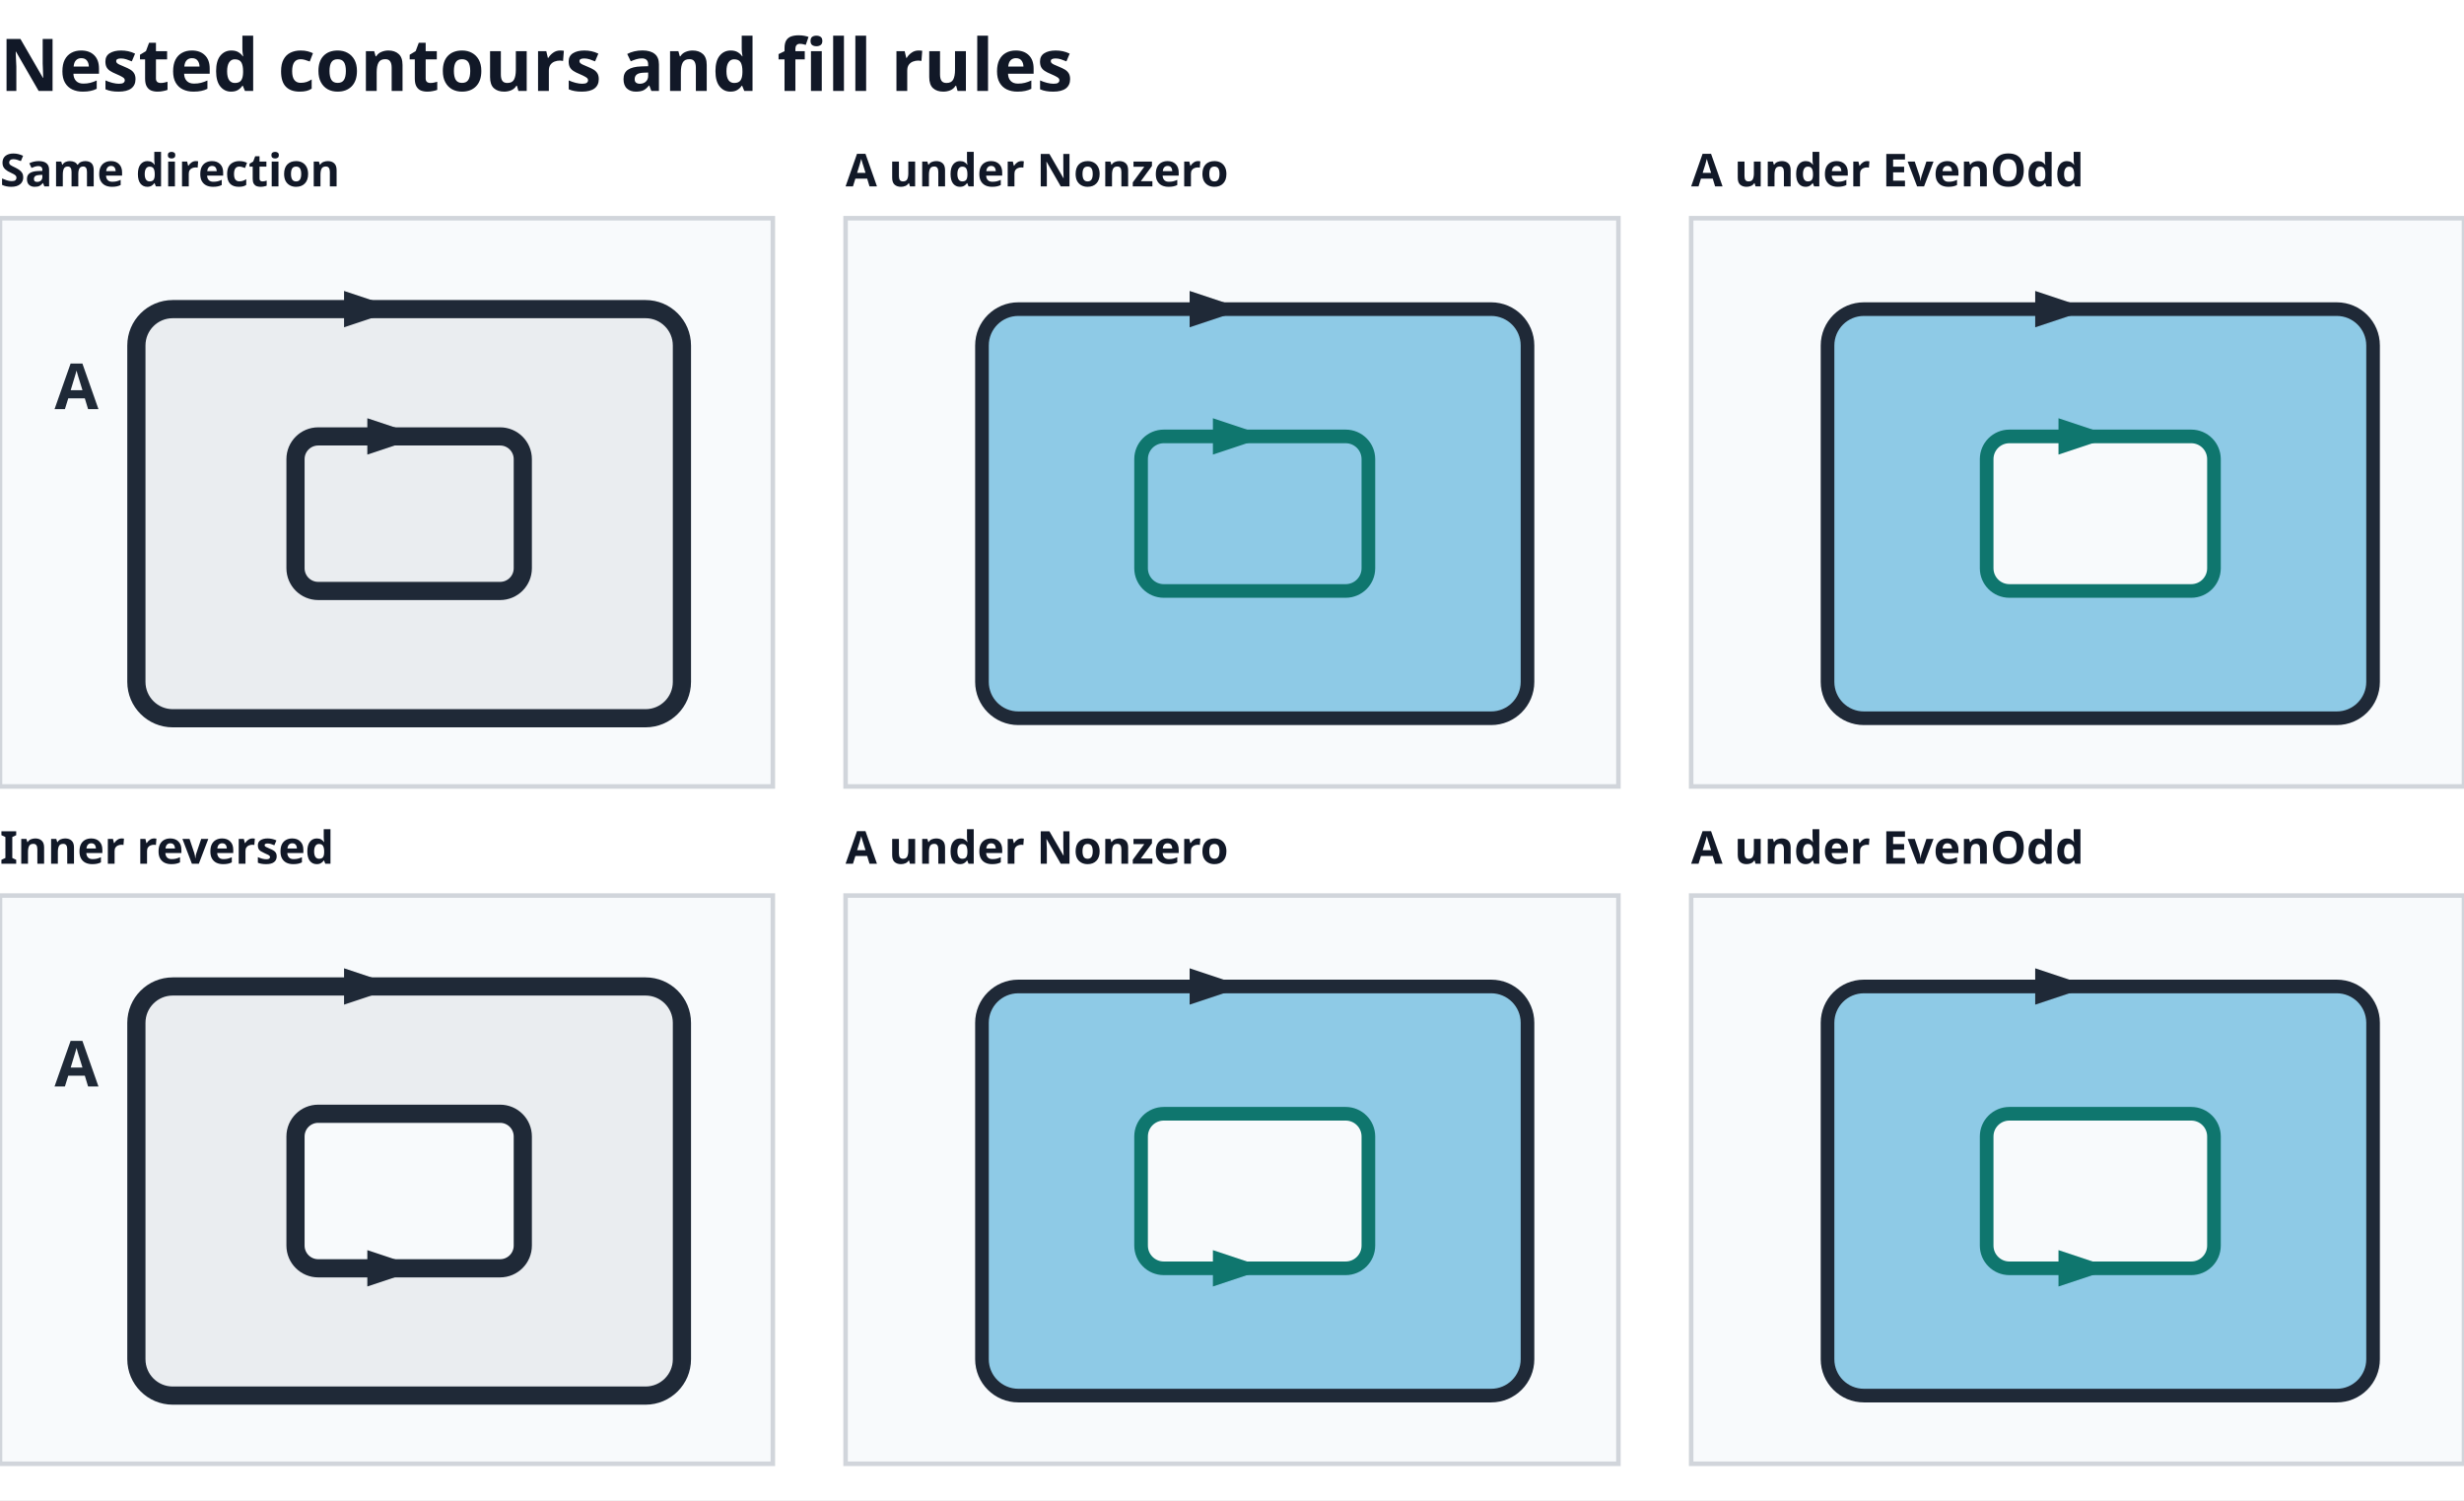
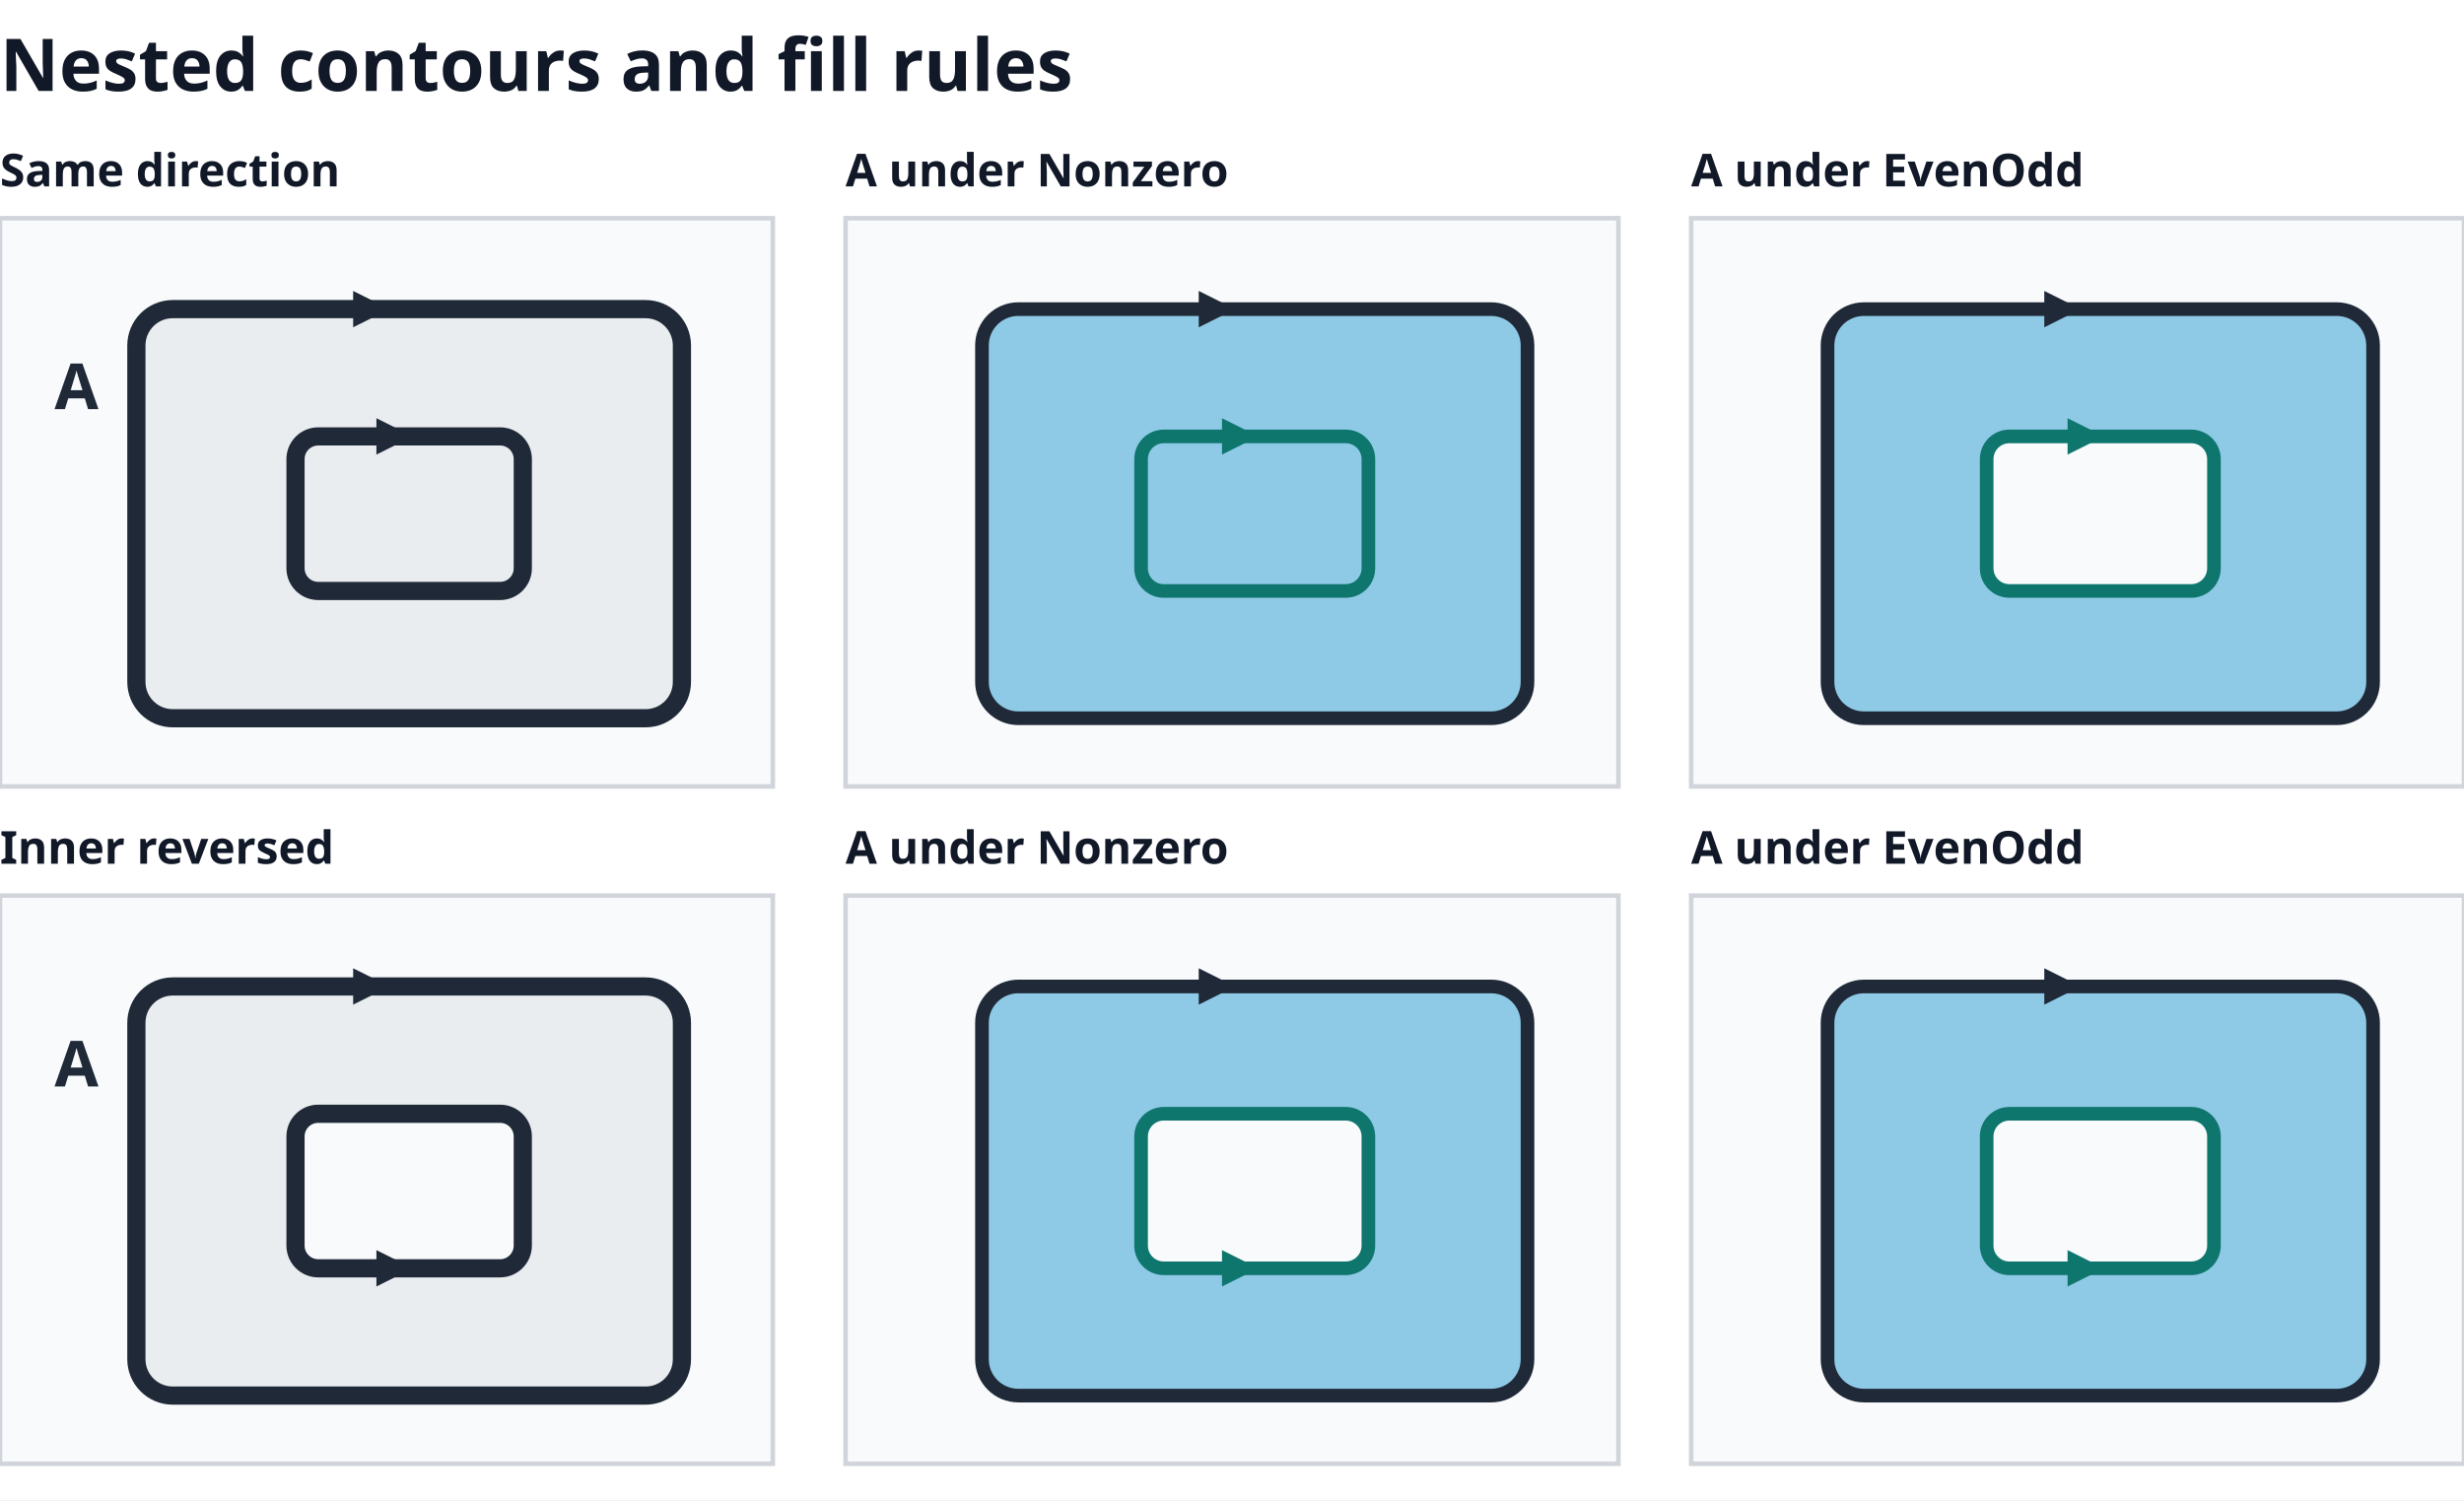
<svg xmlns="http://www.w3.org/2000/svg" viewBox="0 0 542 330">
  <rect x="0" y="0" width="542" height="330" style="fill: #ffffff; stroke: none" />
  <text x="0" y="20" font-size="16" style="fill: #111827; font-family: system-ui, sans-serif; font-weight: 700">Nested contours and fill rules</text>
  <rect x="0" y="48" width="170" height="125" style="fill: #f8fafc; stroke: #d1d5db; stroke-width: 1" />
  <text x="0" y="41" font-size="10" style="fill: #111827; font-family: system-ui, sans-serif; font-weight: 700">Same direction</text>
  <path d="M 38 68 H 142 A 8 8 0 0 1 150 76 V 150 A 8 8 0 0 1 142 158 H 38 A 8 8 0 0 1 30 150 V 76 A 8 8 0 0 1 38 68 Z M 70 96 H 110 A 5 5 0 0 1 115 101 V 125 A 5 5 0 0 1 110 130 H 70 A 5 5 0 0 1 65 125 V 101 A 5 5 0 0 1 70 96 Z" style="fill: rgba(31, 41, 55, 0.06); stroke: #1f2937; stroke-width: 4; stroke-linejoin: round" />
  <text x="12" y="90" font-size="14" style="fill: #1f2937; font-family: system-ui, sans-serif; font-weight: 700">A</text>
-   <path d="M 73.68 68 H 89.68" style="fill: none; stroke: #1f2937; stroke-width: 2; stroke-linecap: round" />
-   <path d="M 87.68 68 L 75.68 72 V 64 Z" style="fill: #1f2937; stroke: none" />
-   <path d="M 78.8 96 H 94.8" style="fill: none; stroke: #1f2937; stroke-width: 2; stroke-linecap: round" />
-   <path d="M 92.8 96 L 80.8 100 V 92 Z" style="fill: #1f2937; stroke: none" />
+   <path d="M 75.68 68 H 87.68" style="fill: none; stroke: #1f2937; stroke-width: 2; stroke-linecap: round" />
+   <path d="M 85.68 68 L 77.68 72 V 64 Z" style="fill: #1f2937; stroke: none" />
+   <path d="M 80.8 96 H 92.8" style="fill: none; stroke: #1f2937; stroke-width: 2; stroke-linecap: round" />
+   <path d="M 90.8 96 L 82.8 100 V 92 Z" style="fill: #1f2937; stroke: none" />
  <rect x="186" y="48" width="170" height="125" style="fill: #f8fafc; stroke: #d1d5db; stroke-width: 1" />
  <text x="186" y="41" font-size="10" style="fill: #111827; font-family: system-ui, sans-serif; font-weight: 700">A under Nonzero</text>
  <path d="M 224 68 H 328 A 8 8 0 0 1 336 76 V 150 A 8 8 0 0 1 328 158 H 224 A 8 8 0 0 1 216 150 V 76 A 8 8 0 0 1 224 68 Z M 256 96 H 296 A 5 5 0 0 1 301 101 V 125 A 5 5 0 0 1 296 130 H 256 A 5 5 0 0 1 251 125 V 101 A 5 5 0 0 1 256 96 Z" style="fill: #8ecae6; fill-rule: nonzero; stroke: none" />
  <path d="M 224 68 H 328 A 8 8 0 0 1 336 76 V 150 A 8 8 0 0 1 328 158 H 224 A 8 8 0 0 1 216 150 V 76 A 8 8 0 0 1 224 68 Z" style="fill: none; stroke: #1f2937; stroke-width: 3.0; stroke-linejoin: round" />
-   <path d="M 259.68 68 H 275.68" style="fill: none; stroke: #1f2937; stroke-width: 2; stroke-linecap: round" />
-   <path d="M 273.68 68 L 261.68 72 V 64 Z" style="fill: #1f2937; stroke: none" />
+   <path d="M 261.68 68 H 273.68" style="fill: none; stroke: #1f2937; stroke-width: 2; stroke-linecap: round" />
+   <path d="M 271.68 68 L 263.68 72 V 64 Z" style="fill: #1f2937; stroke: none" />
  <path d="M 256 96 H 296 A 5 5 0 0 1 301 101 V 125 A 5 5 0 0 1 296 130 H 256 A 5 5 0 0 1 251 125 V 101 A 5 5 0 0 1 256 96 Z" style="fill: none; stroke: #0f766e; stroke-width: 3.0; stroke-linejoin: round" />
-   <path d="M 264.8 96 H 280.8" style="fill: none; stroke: #0f766e; stroke-width: 2; stroke-linecap: round" />
-   <path d="M 278.8 96 L 266.8 100 V 92 Z" style="fill: #0f766e; stroke: none" />
+   <path d="M 266.8 96 H 278.8" style="fill: none; stroke: #0f766e; stroke-width: 2; stroke-linecap: round" />
+   <path d="M 276.8 96 L 268.8 100 V 92 Z" style="fill: #0f766e; stroke: none" />
  <rect x="372" y="48" width="170" height="125" style="fill: #f8fafc; stroke: #d1d5db; stroke-width: 1" />
  <text x="372" y="41" font-size="10" style="fill: #111827; font-family: system-ui, sans-serif; font-weight: 700">A under EvenOdd</text>
  <path d="M 410 68 H 514 A 8 8 0 0 1 522 76 V 150 A 8 8 0 0 1 514 158 H 410 A 8 8 0 0 1 402 150 V 76 A 8 8 0 0 1 410 68 Z M 442 96 H 482 A 5 5 0 0 1 487 101 V 125 A 5 5 0 0 1 482 130 H 442 A 5 5 0 0 1 437 125 V 101 A 5 5 0 0 1 442 96 Z" style="fill: #8ecae6; fill-rule: evenodd; stroke: none" />
  <path d="M 410 68 H 514 A 8 8 0 0 1 522 76 V 150 A 8 8 0 0 1 514 158 H 410 A 8 8 0 0 1 402 150 V 76 A 8 8 0 0 1 410 68 Z" style="fill: none; stroke: #1f2937; stroke-width: 3.0; stroke-linejoin: round" />
-   <path d="M 445.68 68 H 461.68" style="fill: none; stroke: #1f2937; stroke-width: 2; stroke-linecap: round" />
-   <path d="M 459.68 68 L 447.68 72 V 64 Z" style="fill: #1f2937; stroke: none" />
+   <path d="M 447.68 68 H 459.68" style="fill: none; stroke: #1f2937; stroke-width: 2; stroke-linecap: round" />
+   <path d="M 457.68 68 L 449.68 72 V 64 Z" style="fill: #1f2937; stroke: none" />
  <path d="M 442 96 H 482 A 5 5 0 0 1 487 101 V 125 A 5 5 0 0 1 482 130 H 442 A 5 5 0 0 1 437 125 V 101 A 5 5 0 0 1 442 96 Z" style="fill: none; stroke: #0f766e; stroke-width: 3.0; stroke-linejoin: round" />
-   <path d="M 450.8 96 H 466.8" style="fill: none; stroke: #0f766e; stroke-width: 2; stroke-linecap: round" />
-   <path d="M 464.8 96 L 452.8 100 V 92 Z" style="fill: #0f766e; stroke: none" />
+   <path d="M 452.8 96 H 464.8" style="fill: none; stroke: #0f766e; stroke-width: 2; stroke-linecap: round" />
+   <path d="M 462.8 96 L 454.8 100 V 92 Z" style="fill: #0f766e; stroke: none" />
  <rect x="0" y="197" width="170" height="125" style="fill: #f8fafc; stroke: #d1d5db; stroke-width: 1" />
  <text x="0" y="190" font-size="10" style="fill: #111827; font-family: system-ui, sans-serif; font-weight: 700">Inner reversed</text>
  <path d="M 38 217 H 142 A 8 8 0 0 1 150 225 V 299 A 8 8 0 0 1 142 307 H 38 A 8 8 0 0 1 30 299 V 225 A 8 8 0 0 1 38 217 Z M 70 245 A 5 5 0 0 0 65 250 V 274 A 5 5 0 0 0 70 279 H 110 A 5 5 0 0 0 115 274 V 250 A 5 5 0 0 0 110 245 Z" style="fill: rgba(31, 41, 55, 0.06); stroke: #1f2937; stroke-width: 4; stroke-linejoin: round" />
  <text x="12" y="239" font-size="14" style="fill: #1f2937; font-family: system-ui, sans-serif; font-weight: 700">A</text>
-   <path d="M 73.68 217 H 89.68" style="fill: none; stroke: #1f2937; stroke-width: 2; stroke-linecap: round" />
-   <path d="M 87.68 217 L 75.68 221 V 213 Z" style="fill: #1f2937; stroke: none" />
-   <path d="M 78.8 279 H 94.8" style="fill: none; stroke: #1f2937; stroke-width: 2; stroke-linecap: round" />
-   <path d="M 92.8 279 L 80.8 283 V 275 Z" style="fill: #1f2937; stroke: none" />
+   <path d="M 75.68 217 H 87.68" style="fill: none; stroke: #1f2937; stroke-width: 2; stroke-linecap: round" />
+   <path d="M 85.68 217 L 77.68 221 V 213 Z" style="fill: #1f2937; stroke: none" />
+   <path d="M 80.8 279 H 92.8" style="fill: none; stroke: #1f2937; stroke-width: 2; stroke-linecap: round" />
+   <path d="M 90.8 279 L 82.8 283 V 275 Z" style="fill: #1f2937; stroke: none" />
  <rect x="186" y="197" width="170" height="125" style="fill: #f8fafc; stroke: #d1d5db; stroke-width: 1" />
  <text x="186" y="190" font-size="10" style="fill: #111827; font-family: system-ui, sans-serif; font-weight: 700">A under Nonzero</text>
  <path d="M 224 217 H 328 A 8 8 0 0 1 336 225 V 299 A 8 8 0 0 1 328 307 H 224 A 8 8 0 0 1 216 299 V 225 A 8 8 0 0 1 224 217 Z M 256 245 A 5 5 0 0 0 251 250 V 274 A 5 5 0 0 0 256 279 H 296 A 5 5 0 0 0 301 274 V 250 A 5 5 0 0 0 296 245 Z" style="fill: #8ecae6; fill-rule: nonzero; stroke: none" />
  <path d="M 224 217 H 328 A 8 8 0 0 1 336 225 V 299 A 8 8 0 0 1 328 307 H 224 A 8 8 0 0 1 216 299 V 225 A 8 8 0 0 1 224 217 Z" style="fill: none; stroke: #1f2937; stroke-width: 3.0; stroke-linejoin: round" />
-   <path d="M 259.68 217 H 275.68" style="fill: none; stroke: #1f2937; stroke-width: 2; stroke-linecap: round" />
-   <path d="M 273.68 217 L 261.68 221 V 213 Z" style="fill: #1f2937; stroke: none" />
+   <path d="M 261.68 217 H 273.68" style="fill: none; stroke: #1f2937; stroke-width: 2; stroke-linecap: round" />
+   <path d="M 271.68 217 L 263.68 221 V 213 Z" style="fill: #1f2937; stroke: none" />
  <path d="M 256 245 A 5 5 0 0 0 251 250 V 274 A 5 5 0 0 0 256 279 H 296 A 5 5 0 0 0 301 274 V 250 A 5 5 0 0 0 296 245 Z" style="fill: none; stroke: #0f766e; stroke-width: 3.0; stroke-linejoin: round" />
-   <path d="M 264.8 279 H 280.8" style="fill: none; stroke: #0f766e; stroke-width: 2; stroke-linecap: round" />
-   <path d="M 278.8 279 L 266.8 283 V 275 Z" style="fill: #0f766e; stroke: none" />
+   <path d="M 266.8 279 H 278.8" style="fill: none; stroke: #0f766e; stroke-width: 2; stroke-linecap: round" />
+   <path d="M 276.8 279 L 268.8 283 V 275 Z" style="fill: #0f766e; stroke: none" />
  <rect x="372" y="197" width="170" height="125" style="fill: #f8fafc; stroke: #d1d5db; stroke-width: 1" />
  <text x="372" y="190" font-size="10" style="fill: #111827; font-family: system-ui, sans-serif; font-weight: 700">A under EvenOdd</text>
  <path d="M 410 217 H 514 A 8 8 0 0 1 522 225 V 299 A 8 8 0 0 1 514 307 H 410 A 8 8 0 0 1 402 299 V 225 A 8 8 0 0 1 410 217 Z M 442 245 A 5 5 0 0 0 437 250 V 274 A 5 5 0 0 0 442 279 H 482 A 5 5 0 0 0 487 274 V 250 A 5 5 0 0 0 482 245 Z" style="fill: #8ecae6; fill-rule: evenodd; stroke: none" />
  <path d="M 410 217 H 514 A 8 8 0 0 1 522 225 V 299 A 8 8 0 0 1 514 307 H 410 A 8 8 0 0 1 402 299 V 225 A 8 8 0 0 1 410 217 Z" style="fill: none; stroke: #1f2937; stroke-width: 3.0; stroke-linejoin: round" />
-   <path d="M 445.68 217 H 461.68" style="fill: none; stroke: #1f2937; stroke-width: 2; stroke-linecap: round" />
-   <path d="M 459.68 217 L 447.68 221 V 213 Z" style="fill: #1f2937; stroke: none" />
+   <path d="M 447.68 217 H 459.68" style="fill: none; stroke: #1f2937; stroke-width: 2; stroke-linecap: round" />
+   <path d="M 457.68 217 L 449.68 221 V 213 Z" style="fill: #1f2937; stroke: none" />
  <path d="M 442 245 A 5 5 0 0 0 437 250 V 274 A 5 5 0 0 0 442 279 H 482 A 5 5 0 0 0 487 274 V 250 A 5 5 0 0 0 482 245 Z" style="fill: none; stroke: #0f766e; stroke-width: 3.0; stroke-linejoin: round" />
-   <path d="M 450.8 279 H 466.8" style="fill: none; stroke: #0f766e; stroke-width: 2; stroke-linecap: round" />
-   <path d="M 464.8 279 L 452.8 283 V 275 Z" style="fill: #0f766e; stroke: none" />
+   <path d="M 452.8 279 H 464.8" style="fill: none; stroke: #0f766e; stroke-width: 2; stroke-linecap: round" />
+   <path d="M 462.8 279 L 454.8 283 V 275 Z" style="fill: #0f766e; stroke: none" />
</svg>
